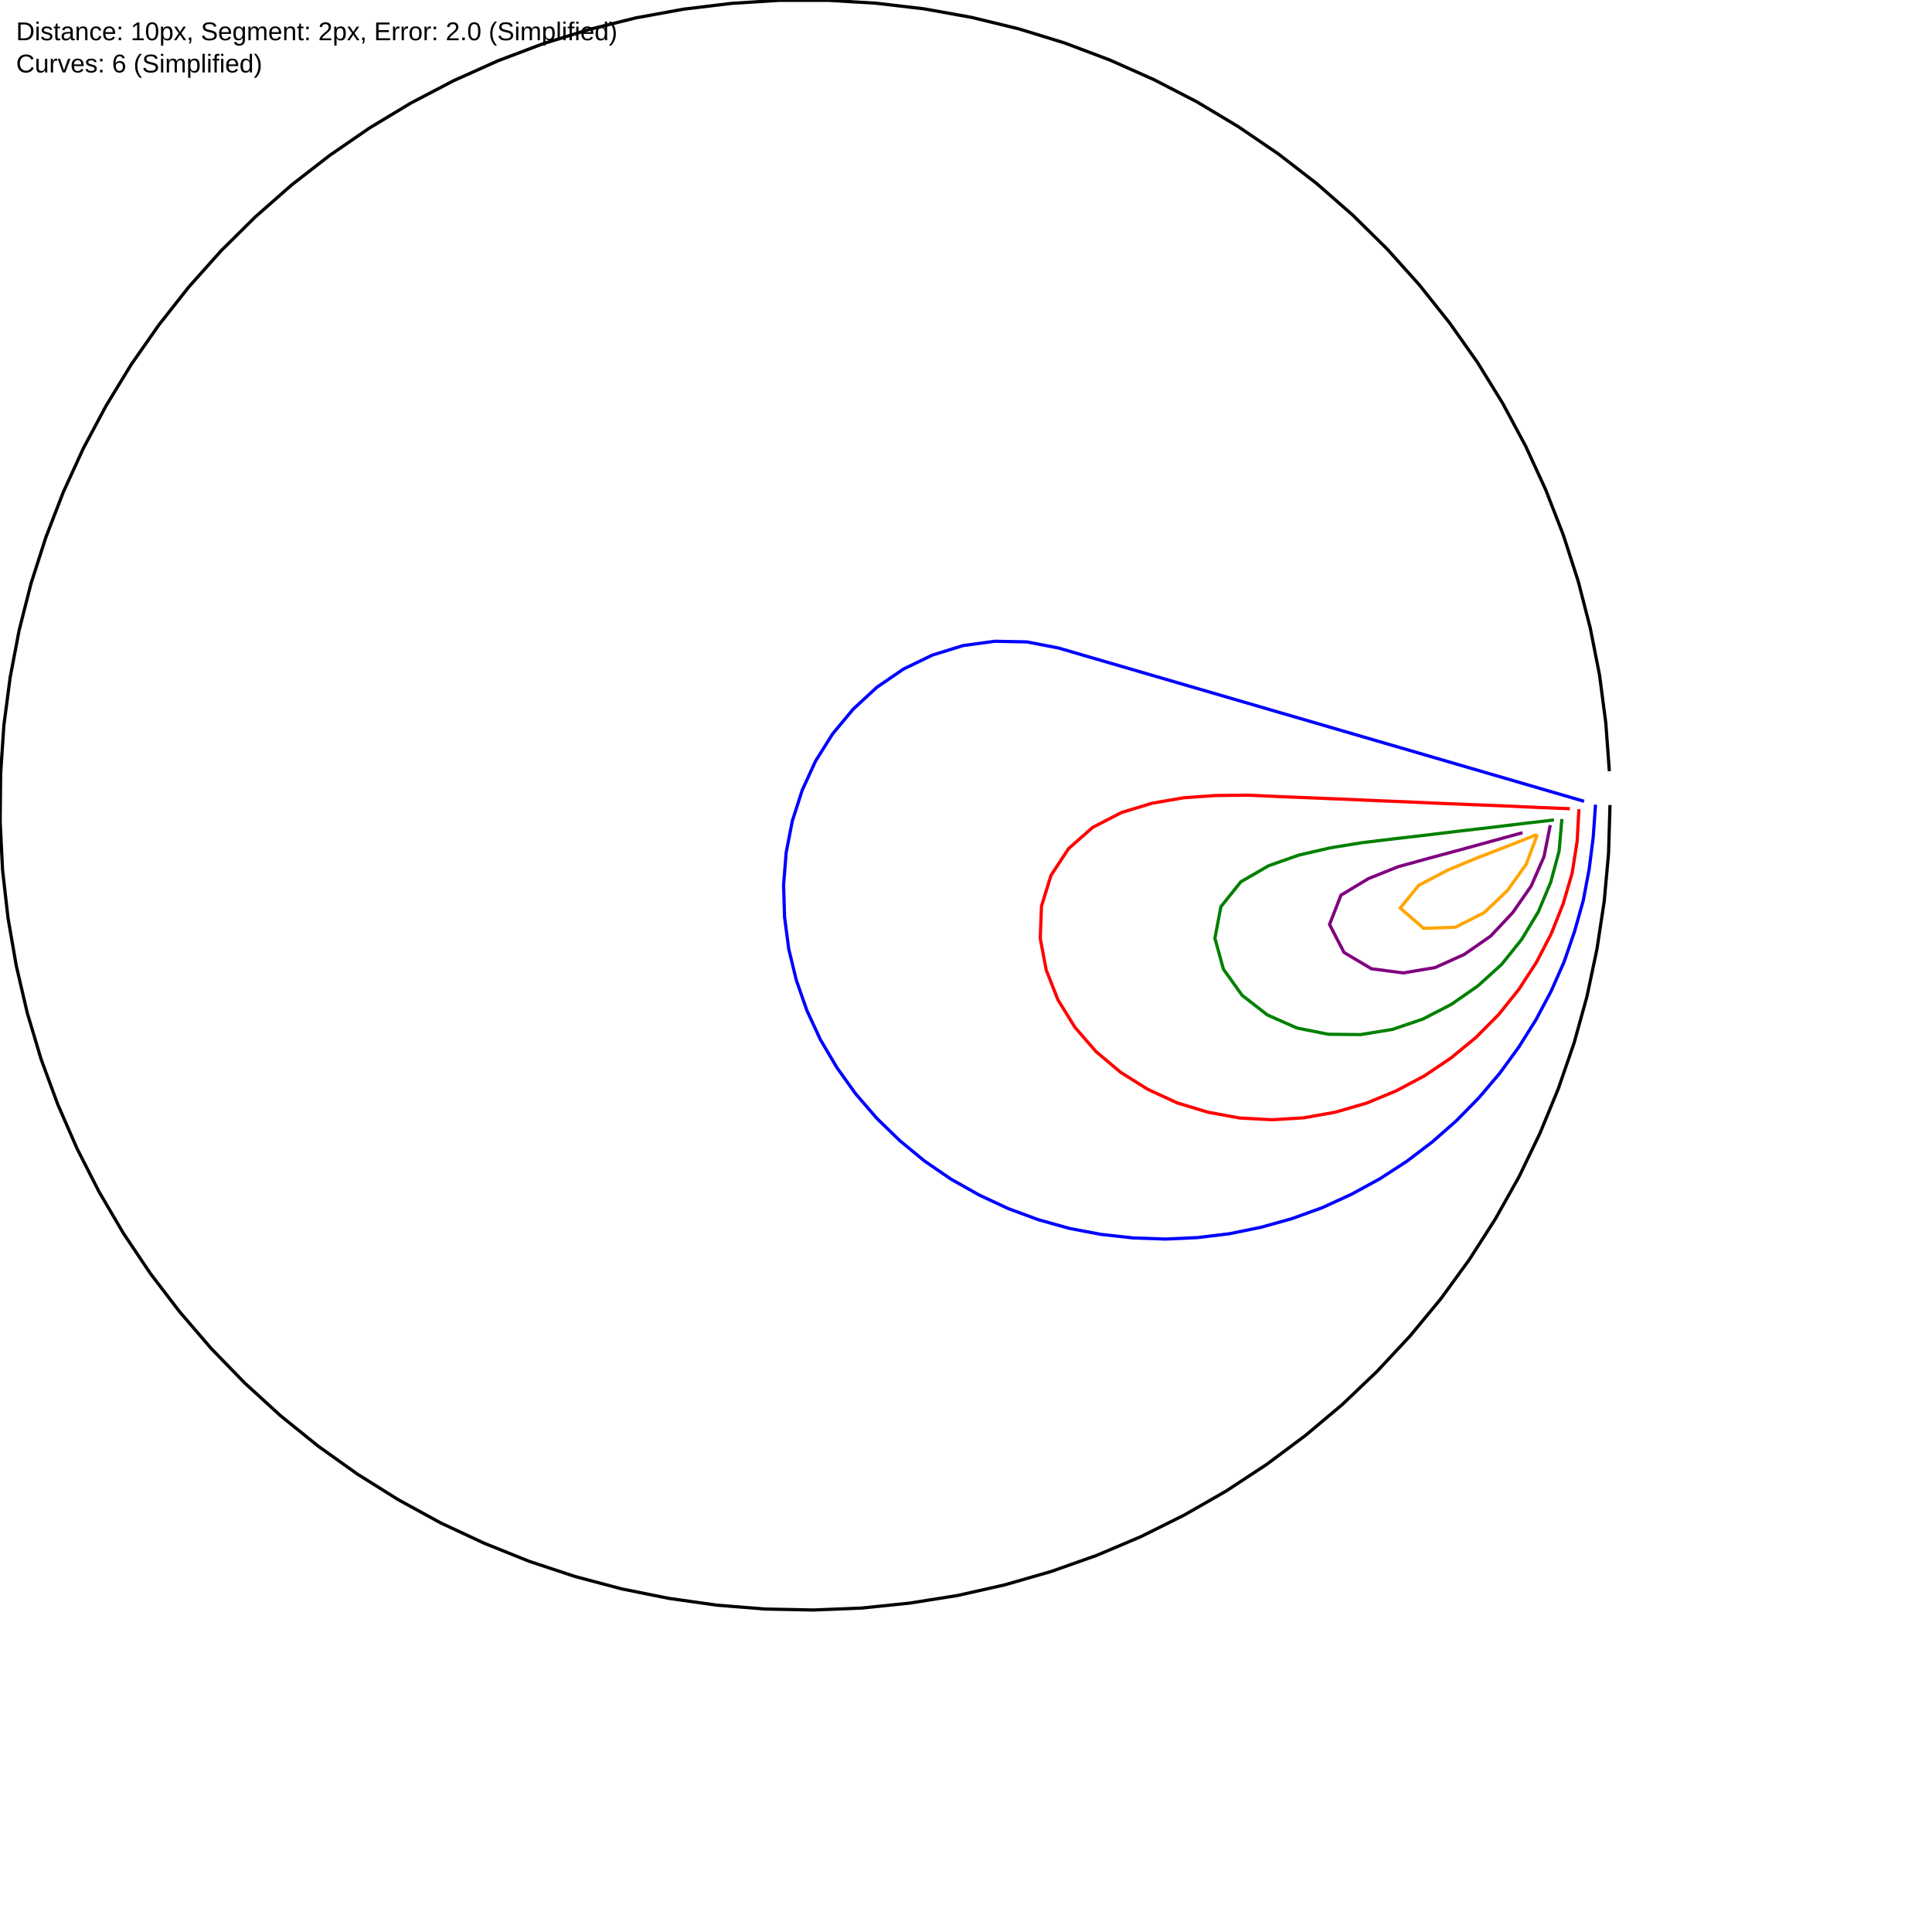
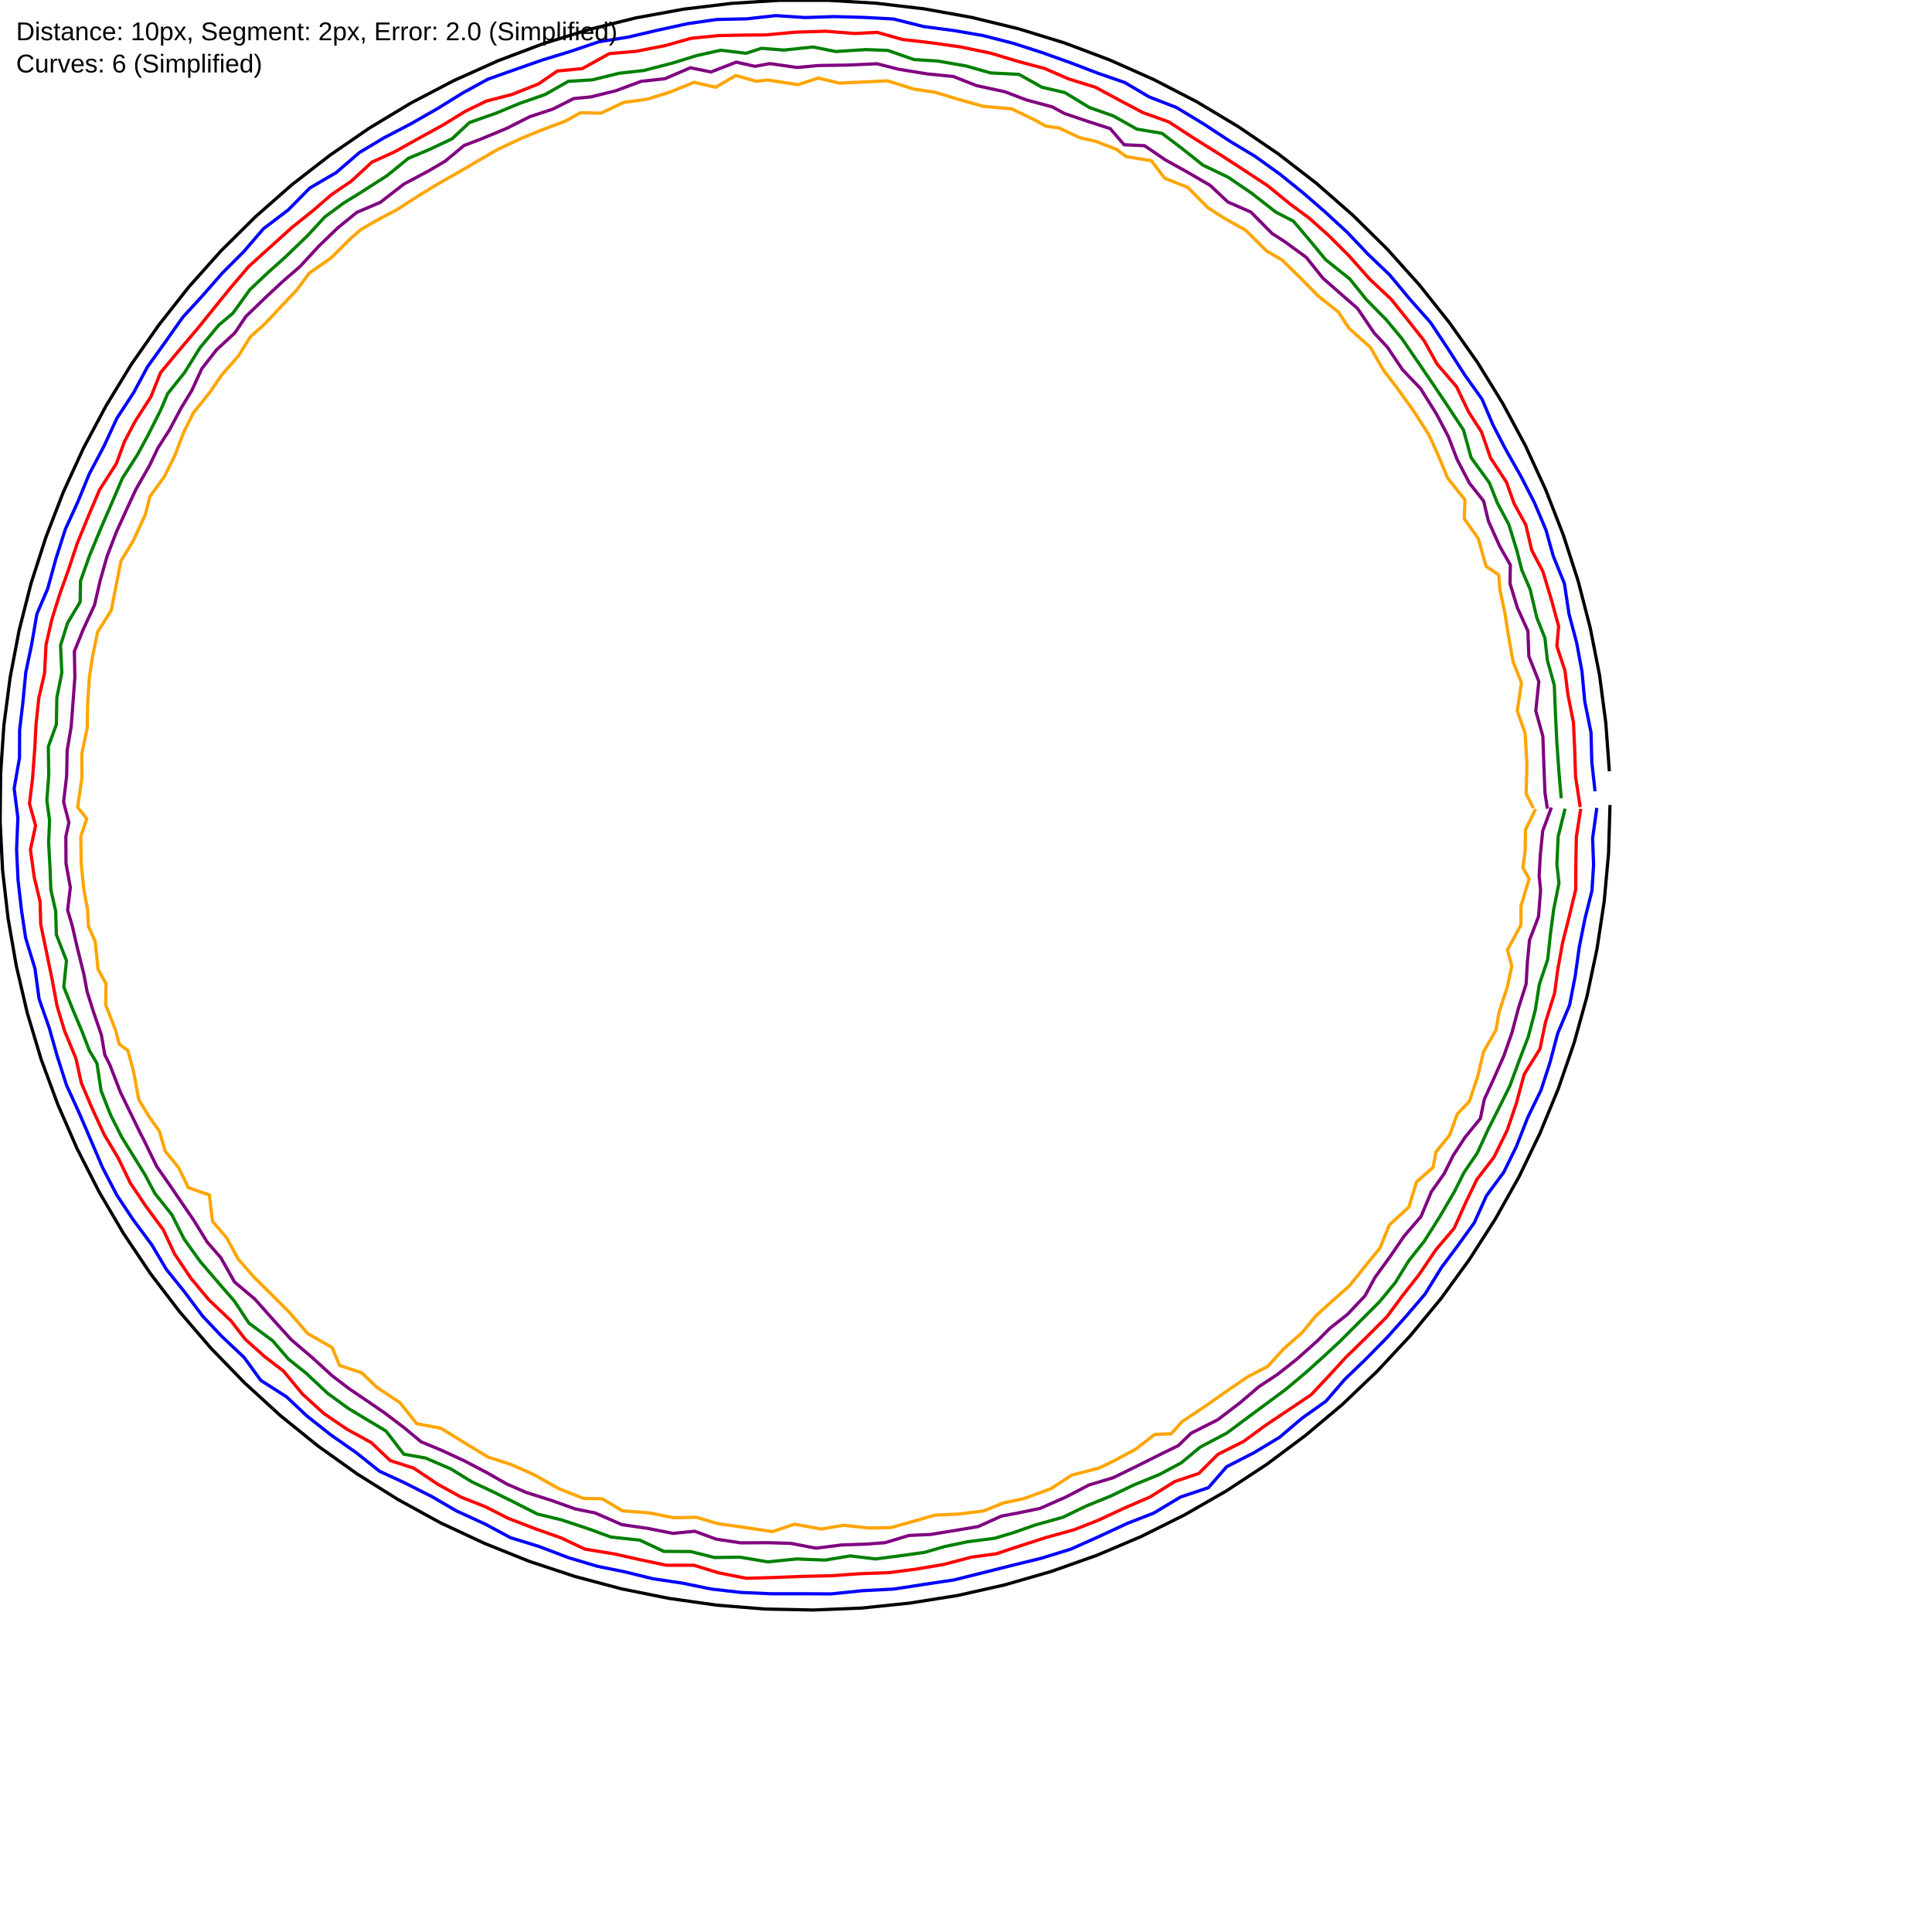
<svg xmlns="http://www.w3.org/2000/svg" width="1200" height="1200" version="1.1">
  <rect width="1200" height="1200" fill="white" />
  <path d="M 1000.0 500.0 L 999.1 530.0 L 996.4 559.9 L 991.9 589.5 L 985.7 618.9 L 977.7 647.8 L 967.9 676.2 L 956.5 703.9 L 943.5 730.9 L 928.8 757.1 L 912.6 782.4 L 895.0 806.6 L 875.9 829.7 L 855.4 851.7 L 833.7 872.4 L 810.7 891.7 L 786.7 909.6 L 761.6 926.1 L 735.6 941.0 L 708.7 954.4 L 681.1 966.1 L 652.8 976.1 L 624.0 984.4 L 594.7 991.0 L 565.1 995.7 L 535.2 998.8 L 505.3 1000.0 L 475.3 999.4 L 445.3 997.0 L 415.6 992.8 L 386.2 986.9 L 357.2 979.2 L 328.8 969.8 L 300.9 958.6 L 273.7 945.9 L 247.4 931.5 L 222.0 915.6 L 197.6 898.2 L 174.2 879.3 L 152.1 859.1 L 131.2 837.6 L 111.6 814.8 L 93.4 791.0 L 76.7 766.1 L 61.5 740.2 L 47.9 713.5 L 35.9 686.0 L 25.5 657.8 L 16.9 629.0 L 10.1 599.8 L 5.0 570.3 L 1.6 540.5 L 0.1 510.5 L 0.4 480.5 L 2.4 450.6 L 6.3 420.8 L 11.9 391.4 L 19.3 362.3 L 28.5 333.7 L 39.3 305.7 L 51.8 278.4 L 65.9 252.0 L 81.5 226.4 L 98.7 201.8 L 117.3 178.2 L 137.3 155.8 L 158.6 134.7 L 181.1 114.9 L 204.8 96.5 L 229.5 79.5 L 255.2 64.0 L 281.8 50.1 L 309.2 37.8 L 337.2 27.2 L 365.9 18.3 L 395.0 11.1 L 424.5 5.7 L 454.3 2.1 L 484.2 0.2 L 514.3 0.2 L 544.2 2.0 L 574.0 5.5 L 603.5 10.8 L 632.7 17.9 L 661.3 26.7 L 689.4 37.3 L 716.8 49.5 L 743.5 63.3 L 769.2 78.7 L 794.0 95.6 L 817.7 113.9 L 840.3 133.7 L 861.7 154.8 L 881.7 177.1 L 900.4 200.6 L 917.7 225.1 L 933.4 250.6 L 947.6 277.1 L 960.1 304.3 L 971.0 332.3 L 980.2 360.8 L 987.7 389.9 L 993.5 419.3 L 997.4 449.1 L 999.6 479.0" stroke="black" stroke-width="2" fill="none" />
-   <path d="M 991.0 499.8 L 989.6 519.8 L 987.1 539.6 L 983.4 559.3 L 978.0 578.5 L 971.5 597.4 L 963.4 615.7 L 954.0 633.4 L 943.4 650.3 L 931.6 666.5 L 918.7 681.7 L 904.7 696.0 L 889.7 709.2 L 873.8 721.3 L 857.0 732.2 L 839.4 741.8 L 821.3 750.1 L 802.5 756.9 L 783.2 762.3 L 763.6 766.3 L 743.8 768.7 L 723.8 769.6 L 703.8 768.9 L 683.9 766.7 L 664.3 763.0 L 645.0 757.6 L 626.3 750.7 L 608.1 742.2 L 590.7 732.4 L 574.2 721.1 L 558.8 708.4 L 544.5 694.5 L 531.4 679.3 L 519.8 663.1 L 509.6 645.8 L 501.2 627.7 L 494.6 608.8 L 489.9 589.4 L 487.3 569.6 L 486.7 549.6 L 488.3 529.6 L 492.1 510.0 L 498.2 491.0 L 506.5 472.8 L 517.1 455.9 L 529.9 440.5 L 544.6 426.9 L 561.1 415.6 L 579.1 406.9 L 598.1 401.0 L 617.9 398.3 L 637.9 398.7 L 657.5 402.5 L 676.7 408.1 L 695.9 413.7 L 715.1 419.3 L 734.3 424.9 L 753.5 430.5 L 772.7 436.1 L 791.9 441.7 L 811.1 447.3 L 830.3 452.9 L 849.5 458.5 L 868.7 464.1 L 887.9 469.7 L 907.1 475.3 L 926.3 480.9 L 945.5 486.5 L 964.7 492.1 L 983.9 497.7" stroke="blue" stroke-width="2" fill="none" />
-   <path d="M 980.7 502.6 L 979.6 522.5 L 976.5 542.3 L 970.9 561.4 L 963.5 580.0 L 954.3 597.7 L 943.4 614.5 L 930.9 630.1 L 916.8 644.3 L 901.4 657.0 L 884.8 668.2 L 867.1 677.6 L 848.7 685.2 L 829.4 690.8 L 809.8 694.3 L 789.8 695.5 L 769.9 694.4 L 750.2 690.8 L 731.1 685.0 L 712.9 676.6 L 696.0 666.0 L 680.7 653.1 L 667.6 638.0 L 657.1 621.0 L 649.8 602.4 L 646.1 582.8 L 646.9 562.8 L 652.8 543.7 L 663.7 527.1 L 678.7 513.9 L 696.5 504.7 L 715.6 498.9 L 735.3 495.5 L 755.2 494.1 L 775.2 493.9 L 795.2 494.8 L 815.2 495.6 L 835.2 496.4 L 855.2 497.3 L 875.1 498.1 L 895.1 499.0 L 915.1 499.8 L 935.1 500.6 L 955.1 501.5 L 975.1 502.3" stroke="red" stroke-width="2" fill="none" />
-   <path d="M 970.1 508.7 L 968.4 528.6 L 963.2 547.9 L 955.5 566.3 L 945.2 583.4 L 932.7 599.0 L 917.9 612.4 L 901.5 623.8 L 883.7 633.0 L 864.8 639.4 L 845.1 642.6 L 825.1 642.4 L 805.5 638.5 L 787.2 630.4 L 771.5 618.2 L 759.9 602.0 L 754.6 582.8 L 758.3 563.2 L 770.7 547.7 L 788.0 537.7 L 806.8 531.1 L 826.3 526.6 L 846.0 523.4 L 865.9 521.0 L 885.8 518.7 L 905.6 516.3 L 925.5 514.0 L 945.3 511.6 L 965.2 509.3" stroke="green" stroke-width="2" fill="none" />
-   <path d="M 962.9 512.5 L 959.0 532.1 L 951.0 550.4 L 939.6 566.8 L 925.9 581.4 L 909.5 592.8 L 891.3 601.0 L 871.6 604.3 L 851.8 601.7 L 834.8 591.6 L 825.8 574.2 L 832.9 556.0 L 850.0 545.7 L 868.5 538.3 L 887.8 533.0 L 907.1 527.8 L 926.4 522.5 L 945.7 517.2" stroke="purple" stroke-width="2" fill="none" />
-   <path d="M 954.9 518.3 L 947.9 536.9 L 936.3 553.1 L 921.8 566.9 L 904.0 575.9 L 884.2 576.6 L 869.7 564.0 L 881.2 549.9 L 898.9 540.6 L 917.3 532.9 L 936.0 525.7 L 954.6 518.4" stroke="orange" stroke-width="2" fill="none" />
+   <path d="M 991.8 501.8 L 989.2 520.7 L 989.8 537.1 L 988.8 553.2 L 984.4 570.8 L 980.9 588.3 L 978.4 606.2 L 974.9 624.3 L 967.5 641.9 L 962.8 659.7 L 957.2 677.0 L 948.9 694.1 L 941.8 712.2 L 934.0 728.1 L 923.2 742.8 L 915.7 759.5 L 905.3 773.9 L 895.3 787.3 L 885.1 803.8 L 873.9 816.9 L 861.5 830.8 L 847.9 844.6 L 835.3 856.7 L 823.6 870.3 L 808.8 880.8 L 794.8 892.7 L 778.7 902.4 L 761.9 911.0 L 750.6 924.0 L 733.3 929.8 L 716.6 939.8 L 700.2 946.2 L 683.2 954.1 L 665.1 962.2 L 646.6 967.9 L 629.4 972.1 L 611.1 976.7 L 592.6 981.3 L 573.9 984.1 L 555.1 987.0 L 535.7 988.0 L 516.2 990.0 L 498.1 989.9 L 478.8 989.9 L 460.3 989.1 L 441.9 987.0 L 423.8 983.3 L 405.6 980.6 L 388.1 976.3 L 370.9 972.8 L 353.1 967.5 L 334.7 960.5 L 317.1 955.1 L 301.5 946.7 L 283.4 938.4 L 268.5 929.7 L 251.5 921.1 L 235.7 913.8 L 221.3 902.3 L 205.3 891.1 L 190.5 879.4 L 178.0 867.6 L 162.0 857.4 L 151.6 843.1 L 137.6 829.9 L 125.8 817.4 L 114.6 802.4 L 103.3 788.4 L 94.3 773.2 L 82.5 757.3 L 72.5 742.2 L 63.7 725.2 L 56.4 708.1 L 49.1 691.1 L 41.3 674.0 L 35.7 656.5 L 30.5 638.2 L 24.3 620.5 L 21.7 601.5 L 15.9 582.5 L 13.3 565.0 L 11.2 546.5 L 10.3 527.7 L 11.1 508.0 L 8.8 489.7 L 12.1 470.8 L 12.2 453.3 L 14.2 436.5 L 16.0 417.7 L 19.6 400.6 L 22.9 381.4 L 29.6 365.7 L 34.8 346.8 L 40.6 328.7 L 48.4 311.6 L 55.4 294.5 L 64.6 277.1 L 72.6 259.8 L 83.0 243.9 L 91.7 227.7 L 102.2 213.1 L 113.5 197.1 L 125.4 184.1 L 138.1 169.6 L 151.4 156.3 L 163.6 142.1 L 179.0 130.4 L 192.4 116.8 L 208.8 107.2 L 223.3 94.7 L 238.5 85.6 L 255.2 76.9 L 271.8 67.4 L 287.5 57.7 L 303.0 49.2 L 318.8 43.6 L 336.5 37.4 L 354.4 31.9 L 372.1 25.9 L 389.9 23.1 L 407.9 18.9 L 427.1 14.7 L 445.2 12.1 L 463.8 11.7 L 481.9 9.7 L 500.1 10.9 L 518.3 10.3 L 536.4 10.8 L 555.0 11.8 L 573.7 16.5 L 592.6 19.0 L 610.6 22.1 L 629.4 26.9 L 647.7 32.8 L 665.8 39.3 L 681.7 45.4 L 698.5 51.2 L 713.8 60.2 L 730.8 66.8 L 747.8 77.1 L 763.9 87.7 L 779.4 97.0 L 795.0 108.2 L 809.4 119.8 L 822.9 131.5 L 836.9 144.4 L 849.8 158.0 L 863.1 170.7 L 875.5 185.6 L 888.6 200.4 L 899.4 216.7 L 909.8 232.9 L 920.5 247.9 L 927.4 264.1 L 935.2 279.1 L 944.8 296.1 L 953.0 312.1 L 960.2 329.1 L 964.8 345.5 L 971.7 362.5 L 974.5 381.2 L 979.3 399.2 L 982.6 417.1 L 984.3 435.6 L 988.2 454.9 L 988.7 473.3 L 990.7 491.5" stroke="blue" stroke-width="2" fill="none" />
+   <path d="M 981.8 502.4 L 979.1 519.9 L 978.8 536.2 L 978.7 552.5 L 974.9 568.3 L 970.5 585.8 L 967.5 602.6 L 965.6 616.8 L 959.9 635.1 L 956.5 651.5 L 946.7 667.3 L 941.9 685.1 L 936.2 701.9 L 927.9 718.8 L 917.3 732.6 L 910.4 746.9 L 903.2 762.9 L 891.9 776.2 L 881.4 791.7 L 871.5 804.3 L 861.4 817.9 L 848.6 830.7 L 835.8 843.2 L 826.4 853.5 L 814.5 866.2 L 799.5 876.3 L 786.2 885.2 L 772.4 895.3 L 756.5 903.3 L 744.6 915.2 L 729.7 920.2 L 714.3 929.8 L 698.8 936.5 L 682.3 944.2 L 667.0 950.2 L 649.6 955.0 L 632.9 960.4 L 618.7 965.1 L 603.2 967.2 L 586.2 971.7 L 569.1 974.6 L 552.2 976.8 L 533.4 977.5 L 517.0 978.7 L 499.2 979.1 L 481.3 979.8 L 463.6 980.3 L 446.3 976.9 L 431.0 972.2 L 414.0 972.2 L 398.2 968.9 L 381.2 965.1 L 363.3 962.2 L 348.5 955.2 L 332.3 949.5 L 315.5 943.0 L 301.6 935.9 L 286.6 930.0 L 272.1 922.0 L 257.0 911.9 L 242.4 907.2 L 230.6 896.0 L 215.6 887.8 L 201.1 877.9 L 187.9 865.9 L 176.1 851.6 L 164.6 842.8 L 152.4 831.9 L 143.4 820.3 L 129.8 807.4 L 118.7 794.1 L 108.4 778.8 L 101.4 763.8 L 90.6 749.2 L 81.0 734.9 L 73.5 719.4 L 64.6 704.5 L 57.3 688.6 L 50.5 672.6 L 47.2 657.5 L 40.1 640.3 L 35.4 624.7 L 32.5 609.0 L 28.9 591.5 L 25.3 574.1 L 24.9 560.0 L 21.3 545.0 L 18.9 527.8 L 22.1 512.8 L 18.3 499.1 L 20.2 483.9 L 21.6 464.8 L 22.4 449.7 L 24.1 433.6 L 27.7 418.0 L 28.6 400.4 L 32.3 384.4 L 37.2 368.8 L 42.1 355.2 L 48.0 337.4 L 55.1 320.1 L 61.9 304.1 L 72.3 287.9 L 77.3 274.3 L 84.0 261.6 L 93.7 246.5 L 99.7 231.5 L 111.0 217.9 L 123.2 203.5 L 134.4 189.6 L 143.0 179.0 L 154.5 165.5 L 167.8 153.5 L 181.2 141.4 L 194.2 131.0 L 205.6 121.1 L 218.1 112.6 L 231.0 100.7 L 245.1 94.3 L 258.7 86.7 L 274.9 77.8 L 288.9 69.2 L 302.0 62.8 L 317.9 58.7 L 334.5 52.1 L 346.2 44.1 L 361.7 42.6 L 378.5 33.3 L 394.9 31.9 L 413.3 28.3 L 429.2 23.8 L 446.2 22.1 L 461.5 21.8 L 475.4 21.7 L 493.7 20.0 L 512.8 19.4 L 530.8 20.8 L 544.9 20.1 L 560.5 24.5 L 578.6 26.6 L 596.4 29.1 L 615.2 33.0 L 632.5 38.2 L 648.7 42.5 L 663.7 49.0 L 680.4 54.2 L 694.7 61.9 L 710.0 70.0 L 726.0 75.7 L 740.7 85.3 L 757.0 95.5 L 771.2 104.7 L 787.3 115.3 L 801.4 126.8 L 813.2 135.5 L 825.3 146.3 L 837.9 158.9 L 850.8 173.4 L 864.1 185.9 L 874.3 198.6 L 884.6 211.7 L 892.6 226.1 L 904.7 240.2 L 912.2 255.9 L 920.2 268.3 L 925.8 284.4 L 935.7 299.5 L 940.4 312.7 L 947.7 326.0 L 951.4 341.8 L 958.3 354.9 L 963.8 373.2 L 968.1 389.0 L 967.0 401.3 L 972.0 416.5 L 973.8 431.0 L 977.3 448.8 L 978.1 466.1 L 978.6 482.4 L 981.5 501.3" stroke="red" stroke-width="2" fill="none" />
+   <path d="M 972.1 502.3 L 967.8 519.6 L 967.0 536.7 L 968.3 548.5 L 965.0 565.0 L 962.9 581.1 L 961.3 596.0 L 956.1 611.4 L 953.6 627.4 L 949.3 643.8 L 943.6 658.7 L 937.8 674.5 L 931.2 687.8 L 924.2 701.7 L 917.6 716.1 L 909.3 728.3 L 903.5 739.9 L 894.2 755.8 L 884.6 771.0 L 875.0 783.1 L 866.6 796.7 L 856.9 808.5 L 843.9 821.5 L 832.4 833.0 L 823.2 841.6 L 811.3 852.3 L 798.8 862.8 L 787.9 870.9 L 777.2 878.8 L 762.0 890.1 L 745.5 898.8 L 733.7 908.6 L 720.2 915.8 L 704.3 922.3 L 689.9 929.2 L 674.7 935.4 L 660.2 942.4 L 643.3 947.1 L 629.3 952.0 L 618.0 955.4 L 601.0 957.6 L 586.7 960.6 L 574.3 964.2 L 558.5 966.4 L 543.8 968.3 L 528.1 966.4 L 512.4 969.0 L 494.9 968.3 L 476.9 970.1 L 459.7 967.2 L 443.8 967.4 L 429.0 963.7 L 412.3 963.6 L 397.4 956.6 L 379.5 954.7 L 365.3 949.5 L 348.7 944.0 L 333.8 940.4 L 319.4 933.1 L 306.9 926.9 L 293.1 920.4 L 280.1 912.4 L 264.3 905.6 L 250.8 903.2 L 239.7 888.8 L 227.8 881.7 L 216.5 874.9 L 203.6 865.5 L 190.0 852.8 L 179.2 844.2 L 169.4 832.8 L 154.6 821.8 L 145.7 808.3 L 135.2 796.2 L 124.3 783.5 L 114.3 769.5 L 106.8 754.6 L 96.1 741.1 L 90.1 729.7 L 81.8 716.3 L 75.5 706.1 L 68.6 692.3 L 62.8 677.5 L 60.2 660.4 L 55.5 652.5 L 50.9 640.5 L 45.4 627.5 L 39.6 613.0 L 41.3 596.7 L 35.0 580.5 L 34.6 566.0 L 31.6 552.7 L 31.1 539.7 L 30.2 523.2 L 30.8 509.6 L 29.1 497.1 L 30.3 481.3 L 30.0 463.8 L 35.0 450.0 L 35.3 433.3 L 38.4 417.9 L 37.6 400.9 L 41.9 387.1 L 49.8 373.8 L 50.0 360.9 L 55.4 345.7 L 62.4 328.7 L 69.2 313.0 L 76.0 297.1 L 85.4 282.4 L 92.0 270.2 L 99.8 254.7 L 104.1 244.6 L 114.7 231.3 L 124.3 215.9 L 136.0 201.8 L 144.7 194.5 L 155.2 179.9 L 167.0 168.8 L 177.5 159.4 L 190.9 146.5 L 201.7 134.8 L 213.3 126.2 L 224.0 119.6 L 240.4 109.1 L 253.7 98.3 L 266.6 92.9 L 280.8 86.2 L 291.6 76.1 L 308.1 70.3 L 322.8 64.2 L 338.6 58.7 L 353.0 50.5 L 367.9 49.6 L 384.5 45.5 L 399.8 43.8 L 418.0 39.1 L 432.8 34.5 L 447.7 31.2 L 463.4 33.1 L 472.9 30.0 L 486.9 31.1 L 505.0 29.2 L 519.1 32.0 L 537.7 30.8 L 551.4 31.3 L 567.7 37.0 L 582.4 37.9 L 600.2 41.0 L 615.3 45.3 L 632.9 46.2 L 647.2 54.2 L 661.4 57.5 L 676.7 66.8 L 691.5 72.0 L 706.1 80.2 L 721.7 82.8 L 734.4 92.4 L 747.2 102.6 L 762.7 110.0 L 777.4 120.0 L 792.5 131.8 L 803.4 137.4 L 813.4 149.2 L 823.4 161.3 L 838.4 173.3 L 848.7 186.1 L 861.2 198.8 L 870.9 210.5 L 878.8 222.1 L 889.0 237.0 L 899.6 252.8 L 909.0 267.1 L 913.7 284.2 L 925.1 299.9 L 930.0 312.3 L 937.2 325.9 L 942.3 342.5 L 945.2 354.0 L 950.4 366.1 L 954.5 383.5 L 959.6 396.4 L 961.1 410.1 L 965.4 425.6 L 966.1 443.0 L 967.0 461.4 L 968.3 479.6 L 969.7 495.8" stroke="green" stroke-width="2" fill="none" />
+   <path d="M 963.6 501.6 L 958.2 516.1 L 956.7 531.2 L 956.0 544.2 L 956.9 552.7 L 955.6 569.3 L 950.0 584.0 L 948.7 597.4 L 947.9 611.2 L 943.1 626.3 L 939.1 641.4 L 934.0 656.0 L 928.2 669.1 L 921.9 682.9 L 919.5 694.7 L 909.9 706.5 L 902.6 717.7 L 897.0 729.0 L 889.0 740.3 L 882.6 755.6 L 872.1 767.8 L 863.9 779.8 L 854.0 793.5 L 847.8 804.9 L 836.8 816.5 L 825.9 825.1 L 818.6 832.5 L 805.6 844.1 L 793.3 853.8 L 781.9 861.3 L 770.3 871.2 L 756.4 881.8 L 739.8 890.2 L 731.9 897.9 L 721.8 902.8 L 705.0 911.2 L 691.5 917.8 L 676.3 922.4 L 662.1 929.8 L 646.0 936.9 L 632.5 939.7 L 621.9 941.7 L 607.5 948.2 L 592.0 950.8 L 577.8 953.1 L 564.6 953.7 L 549.7 958.2 L 537.6 959.1 L 522.8 959.6 L 506.8 961.6 L 491.1 958.6 L 476.8 958.2 L 460.2 958.3 L 444.9 956.0 L 431.5 951.1 L 418.0 952.4 L 402.3 949.3 L 386.3 947.0 L 369.6 939.7 L 357.2 937.2 L 342.4 931.9 L 326.9 927.0 L 314.9 921.8 L 302.6 914.8 L 288.9 907.6 L 274.3 900.8 L 261.5 895.5 L 250.8 886.6 L 238.9 877.6 L 229.6 871.2 L 216.9 862.6 L 206.2 854.4 L 193.8 843.1 L 181.0 832.2 L 169.4 819.4 L 158.3 806.9 L 145.7 796.3 L 137.1 781.1 L 128.7 771.5 L 120.4 758.0 L 113.0 747.2 L 104.7 735.0 L 97.4 724.6 L 89.7 708.8 L 86.7 702.9 L 80.9 691.0 L 74.8 678.4 L 68.2 661.3 L 65.1 655.2 L 63.0 642.9 L 58.2 628.9 L 54.1 615.9 L 52.2 605.6 L 47.7 587.4 L 44.9 575.1 L 42.0 565.3 L 43.7 551.2 L 41.0 536.3 L 40.9 519.6 L 42.8 510.9 L 39.5 498.1 L 41.4 481.9 L 41.7 466.2 L 44.2 451.4 L 45.3 436.9 L 46.5 420.7 L 46.2 404.6 L 51.5 391.4 L 58.7 375.8 L 62.2 360.7 L 66.5 345.5 L 72.3 330.4 L 79.3 315.0 L 84.5 303.8 L 93.0 288.9 L 98.1 278.2 L 105.4 266.8 L 112.3 253.8 L 119.2 242.4 L 125.3 229.1 L 134.4 217.4 L 145.9 206.7 L 152.7 196.6 L 165.0 184.7 L 175.3 175.1 L 186.5 165.4 L 197.9 153.0 L 209.6 141.7 L 221.6 131.9 L 236.2 125.7 L 250.9 114.3 L 266.5 106.0 L 276.5 100.1 L 288.2 90.4 L 298.9 86.3 L 315.0 79.6 L 329.0 72.5 L 343.3 67.8 L 356.4 61.2 L 366.9 60.2 L 382.4 56.4 L 398.3 50.5 L 413.0 48.9 L 428.8 42.1 L 441.6 44.7 L 457.3 38.6 L 469.0 41.2 L 478.2 39.5 L 495.0 41.9 L 508.5 40.7 L 527.0 40.4 L 544.7 39.6 L 558.1 43.0 L 575.9 45.9 L 592.1 47.5 L 606.6 53.2 L 624.2 57.0 L 637.6 62.1 L 653.6 66.4 L 661.2 70.5 L 676.3 75.6 L 689.6 79.9 L 698.2 89.9 L 710.9 90.5 L 723.8 99.3 L 736.6 106.4 L 751.6 115.1 L 762.7 125.5 L 776.9 131.7 L 790.2 145.1 L 798.0 150.1 L 811.4 159.9 L 821.6 172.7 L 833.1 182.8 L 843.2 191.6 L 853.6 206.9 L 861.8 215.7 L 871.1 229.6 L 882.3 241.3 L 892.2 257.1 L 899.6 271.2 L 905.0 285.3 L 912.7 300.1 L 921.5 311.2 L 924.5 323.7 L 931.5 339.3 L 938.1 350.9 L 937.9 362.4 L 942.4 377.3 L 949.0 391.9 L 949.6 407.6 L 955.8 423.3 L 953.9 441.5 L 958.3 457.3 L 958.9 474.4 L 959.6 492.3 L 961.1 502.3" stroke="purple" stroke-width="2" fill="none" />
+   <path d="M 953.8 502.5 L 947.5 515.4 L 947.3 528.5 L 945.9 539.0 L 949.8 545.8 L 944.7 562.8 L 944.7 574.5 L 936.3 590.0 L 939.0 600.1 L 936.3 612.7 L 931.1 628.7 L 929.2 639.7 L 921.4 653.4 L 918.0 668.0 L 912.7 684.0 L 905.1 692.0 L 900.4 705.0 L 891.9 715.5 L 890.1 725.1 L 879.8 734.1 L 875.1 749.7 L 862.9 760.9 L 857.1 775.2 L 847.4 787.1 L 838.1 798.7 L 826.8 808.7 L 817.3 817.3 L 808.8 827.7 L 797.3 837.8 L 787.4 848.7 L 774.7 855.3 L 761.6 864.3 L 747.3 874.3 L 734.3 882.9 L 727.4 890.6 L 717.3 890.9 L 705.4 900.1 L 692.0 907.3 L 682.7 911.8 L 665.7 916.2 L 652.7 924.7 L 635.6 930.9 L 623.5 933.4 L 610.8 938.5 L 595.3 940.4 L 580.5 941.1 L 567.4 944.9 L 553.4 948.8 L 540.3 949.1 L 523.7 947.4 L 510.1 949.7 L 493.5 946.7 L 479.7 951.3 L 461.7 948.6 L 445.6 946.3 L 432.4 942.4 L 418.6 942.7 L 403.3 939.7 L 386.6 938.4 L 374.0 930.9 L 362.4 930.7 L 347.0 924.6 L 331.8 916.0 L 317.4 909.6 L 303.1 905.0 L 289.3 896.6 L 273.8 887.1 L 258.9 884.3 L 248.3 871.1 L 234.2 861.8 L 224.6 852.6 L 210.9 848.1 L 206.3 837.0 L 191.1 828.3 L 179.9 815.3 L 167.0 802.4 L 158.1 793.6 L 148.0 782.1 L 140.8 768.9 L 132.0 758.6 L 130.0 742.2 L 117.0 737.7 L 111.0 725.3 L 102.6 715.0 L 99.0 702.6 L 92.4 693.3 L 86.2 683.0 L 82.9 665.3 L 79.4 652.4 L 74.1 648.6 L 71.7 639.7 L 65.6 624.0 L 65.9 611.0 L 60.9 602.1 L 59.1 584.7 L 54.9 575.3 L 54.4 565.1 L 52.0 552.0 L 50.4 536.0 L 50.2 519.5 L 53.9 508.5 L 48.2 501.4 L 50.9 483.1 L 50.8 468.3 L 54.2 451.9 L 54.4 438.1 L 55.5 420.7 L 57.5 407.7 L 60.6 392.6 L 69.1 379.1 L 72.5 361.7 L 75.1 348.5 L 82.9 335.6 L 90.3 319.5 L 93.1 308.4 L 102.1 296.0 L 108.7 282.7 L 114.0 268.7 L 120.2 256.3 L 130.0 244.1 L 137.8 232.8 L 148.0 221.2 L 155.5 209.2 L 164.9 200.8 L 175.0 189.9 L 184.1 180.4 L 192.1 169.6 L 205.4 160.4 L 218.1 147.8 L 224.3 142.5 L 234.6 136.5 L 246.1 130.5 L 260.6 121.2 L 271.7 114.4 L 284.4 107.2 L 296.9 99.9 L 309.5 92.6 L 324.4 85.7 L 336.8 80.6 L 351.2 75.2 L 360.6 70.0 L 373.3 70.3 L 387.4 63.6 L 402.0 61.6 L 416.7 57.0 L 431.1 51.1 L 444.5 54.2 L 457.0 46.9 L 469.7 50.5 L 476.9 49.7 L 495.7 52.6 L 508.2 48.5 L 521.3 51.6 L 537.1 50.9 L 551.2 50.2 L 567.9 55.4 L 580.8 57.3 L 594.6 61.5 L 610.9 66.1 L 628.3 67.6 L 641.7 74.0 L 649.5 78.3 L 657.8 79.5 L 670.8 85.6 L 680.3 87.7 L 693.3 92.7 L 699.6 97.3 L 715.1 99.8 L 723.4 110.7 L 737.8 116.4 L 750.1 128.9 L 760.0 135.3 L 773.7 143.0 L 786.7 155.9 L 796.2 161.4 L 807.7 172.6 L 818.6 183.7 L 831.3 193.8 L 837.9 203.9 L 851.2 215.8 L 859.4 230.1 L 867.2 240.2 L 877.5 254.5 L 887.5 270.0 L 893.2 282.6 L 899.2 297.0 L 909.9 310.4 L 909.5 322.2 L 918.2 334.6 L 923.0 351.7 L 930.9 357.1 L 931.6 366.2 L 934.8 381.2 L 937.1 395.9 L 939.8 411.1 L 945.0 424.1 L 942.4 441.6 L 947.3 455.5 L 948.4 474.8 L 947.9 493.0 L 952.4 501.9" stroke="orange" stroke-width="2" fill="none" />
  <text x="10" y="25" font-family="Arial" font-size="16" fill="black">Distance: 10px, Segment: 2px, Error: 2.0 (Simplified)</text>
  <text x="10" y="45" font-family="Arial" font-size="16" fill="black">Curves: 6 (Simplified)</text>
</svg>
